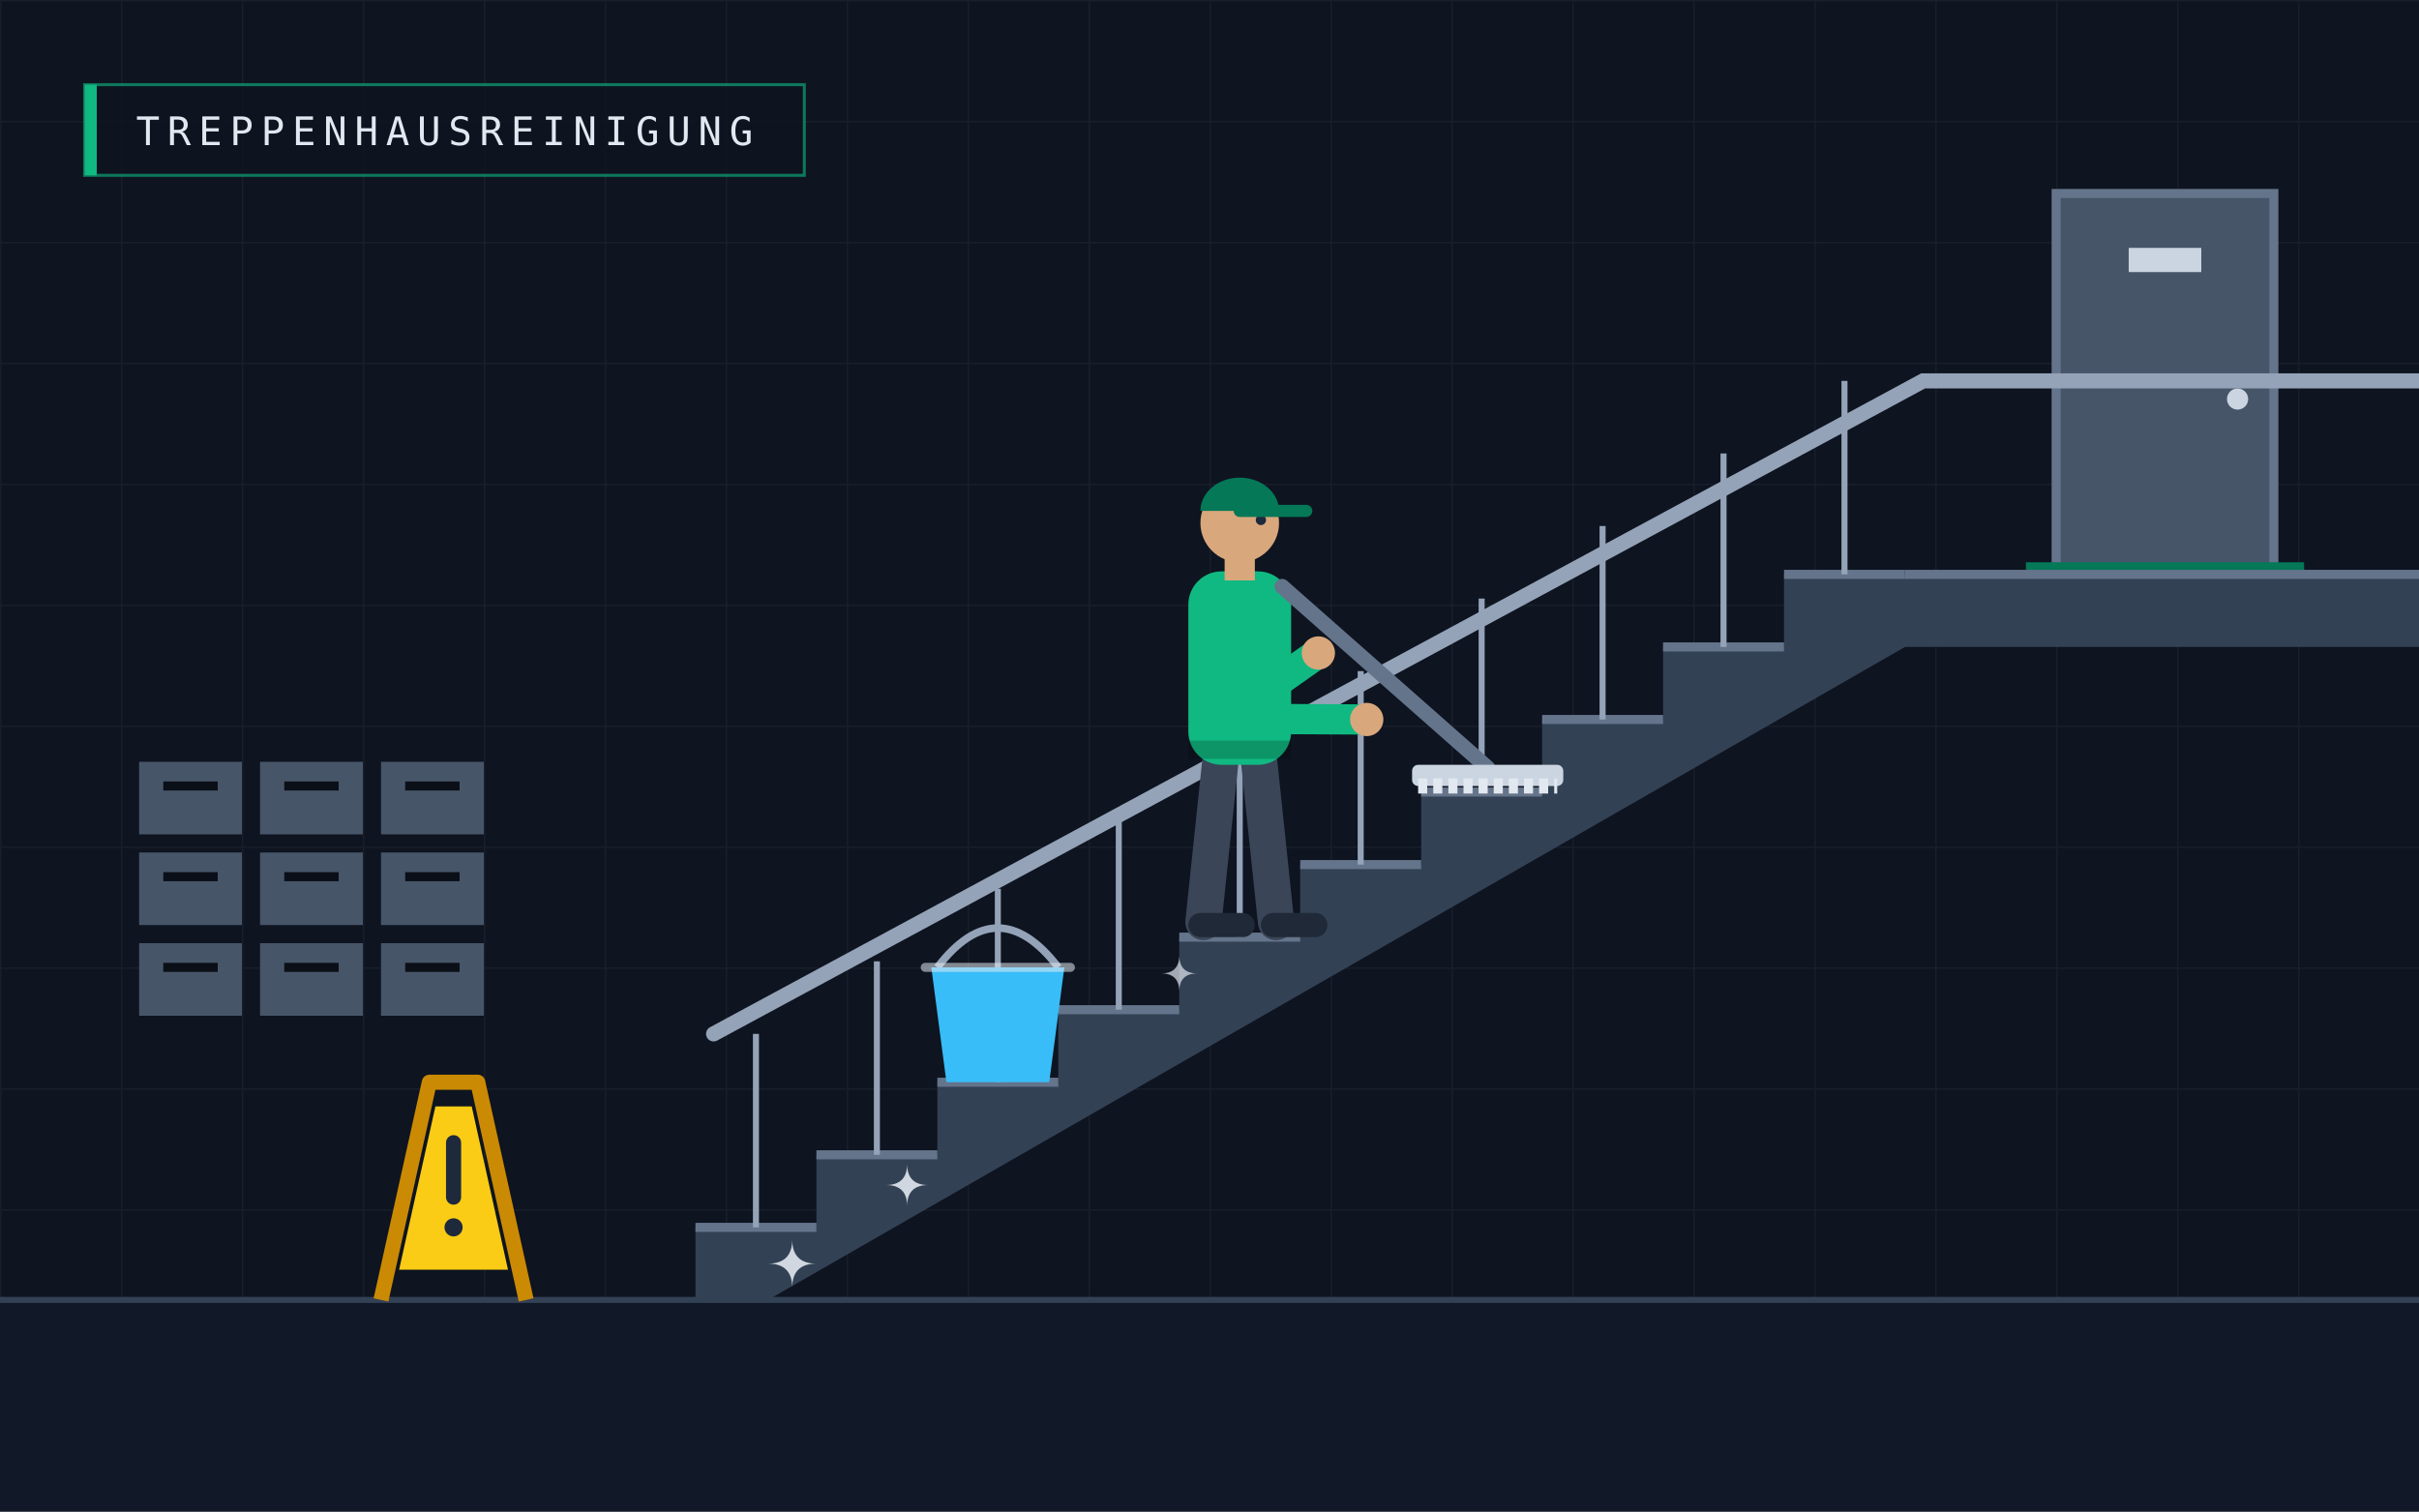
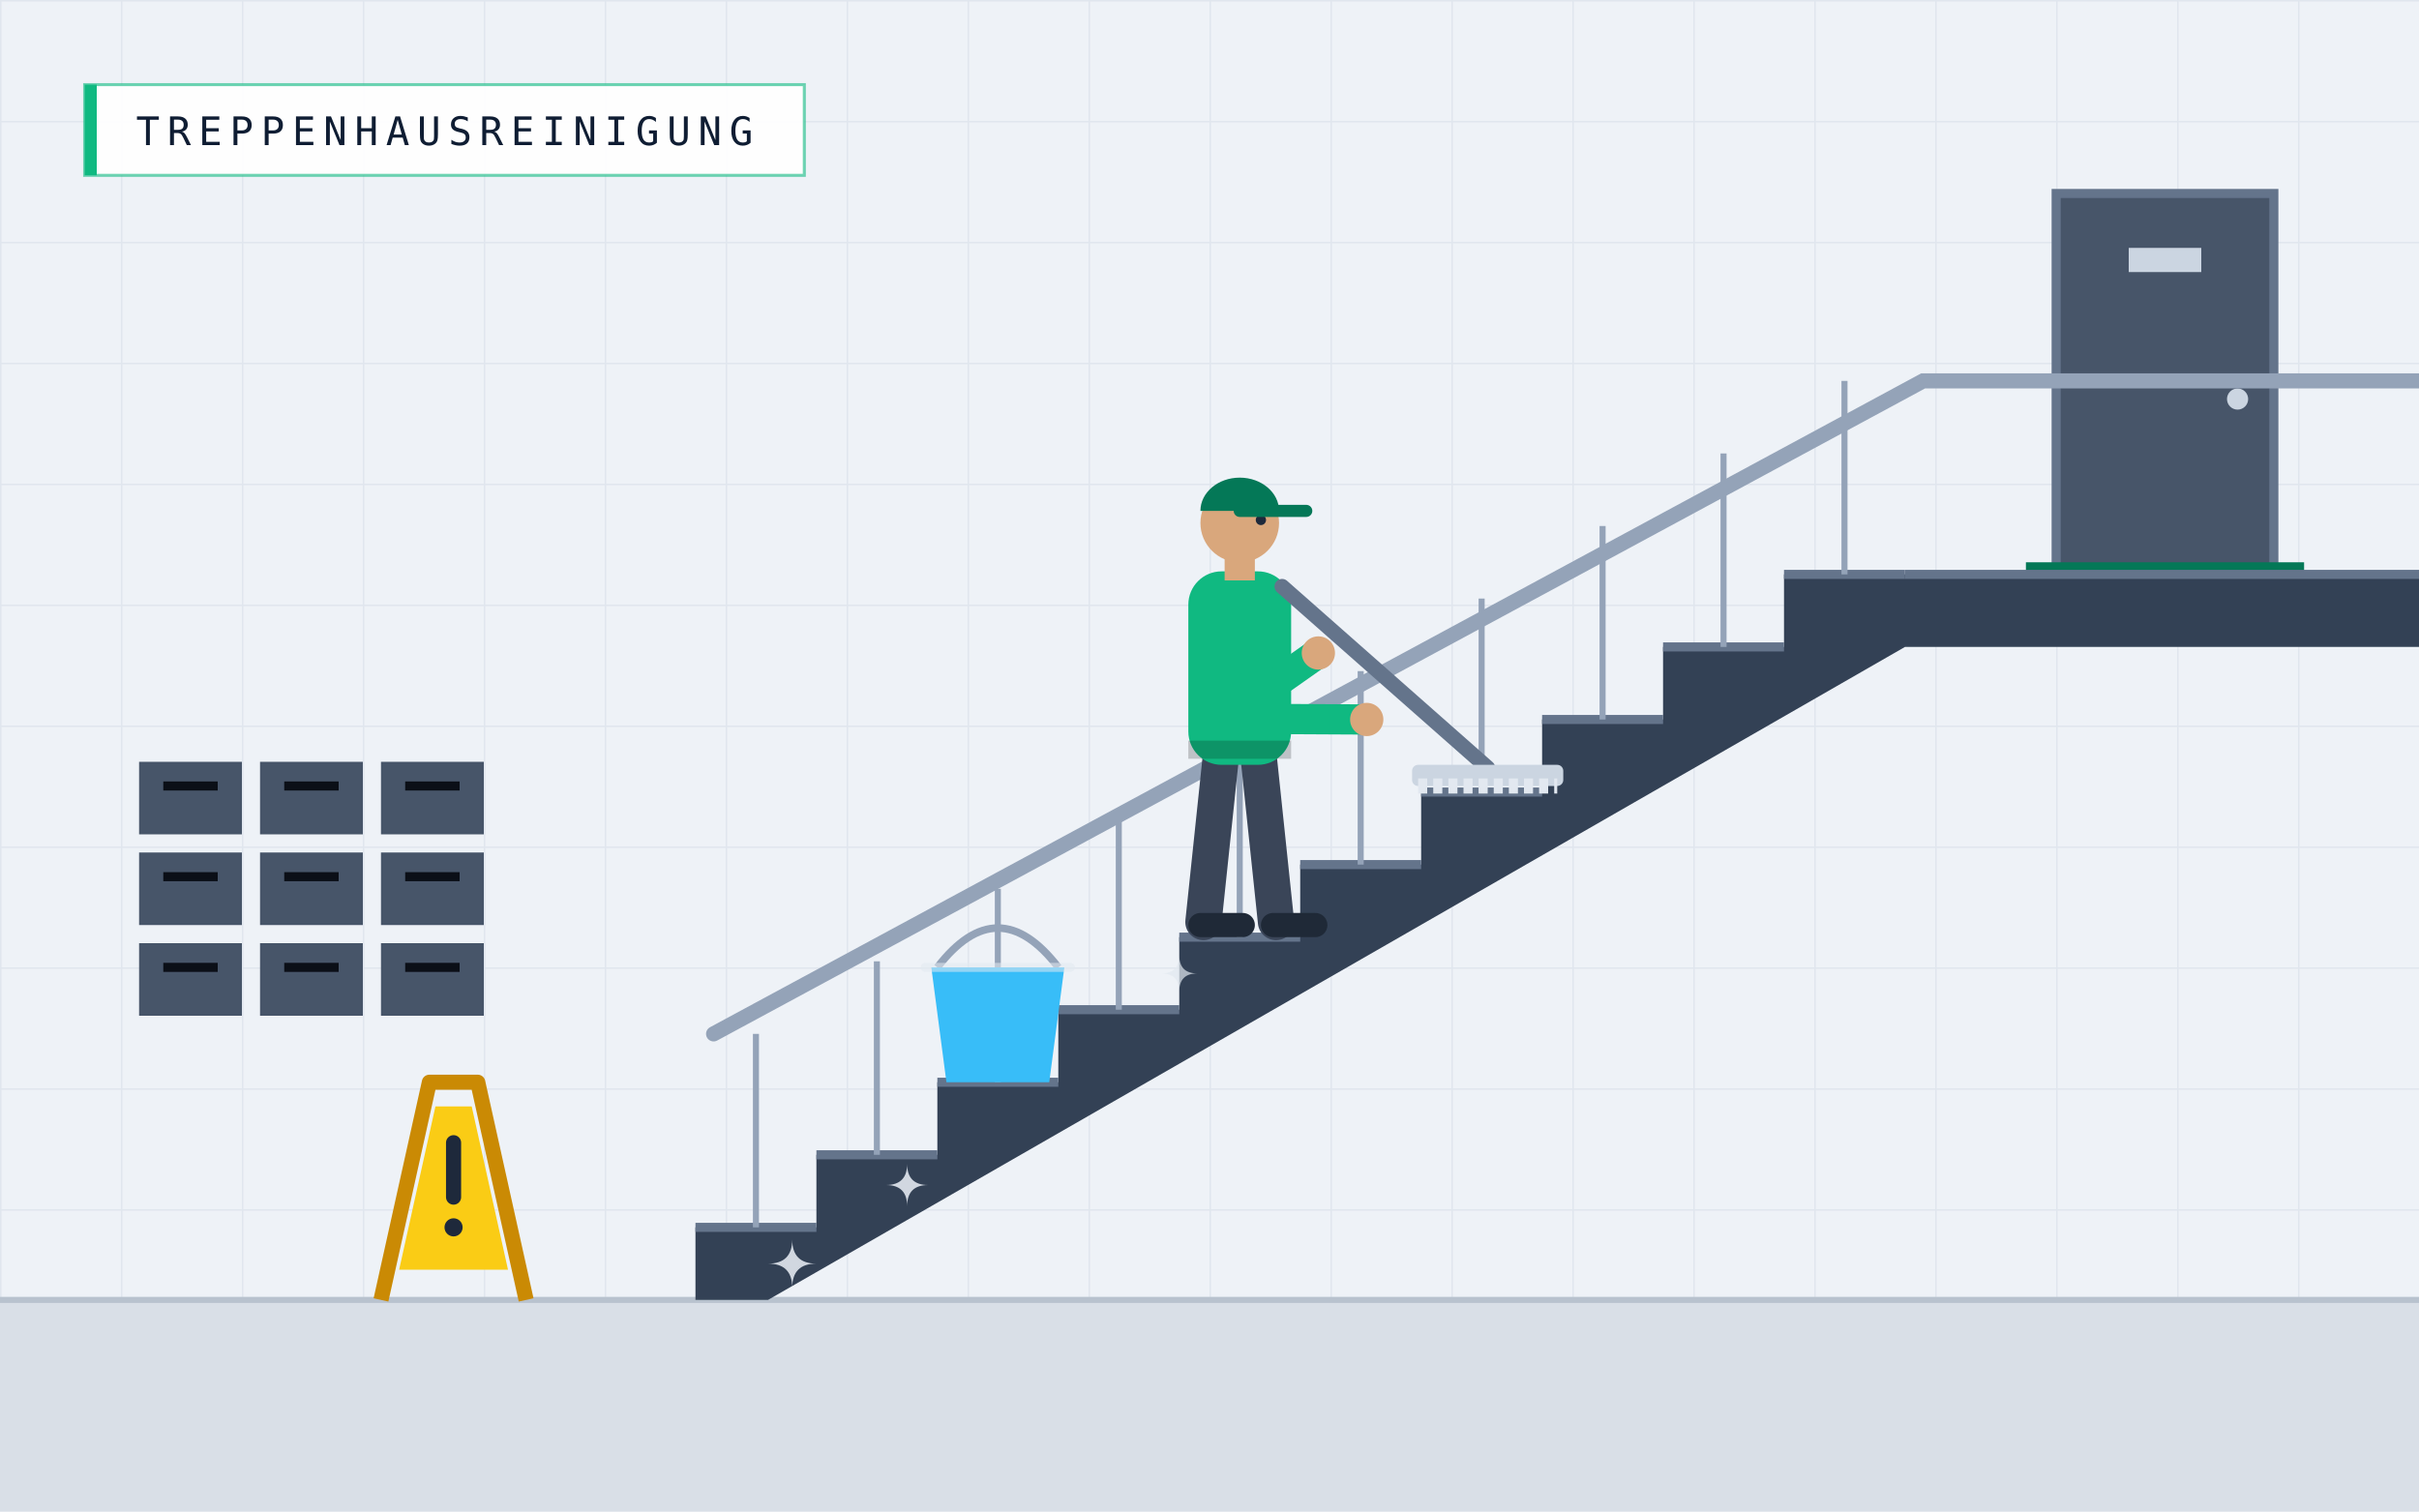
<svg xmlns="http://www.w3.org/2000/svg" viewBox="0 0 800 500" role="img" aria-label="TREPPENHAUSREINIGUNG">
  <defs>
    <pattern id="grid" width="40" height="40" patternUnits="userSpaceOnUse">
-       <path d="M40 0H0V40" fill="none" stroke="#fff" stroke-opacity=".045" />
+       <path d="M40 0H0V40" fill="none" stroke="#023066" stroke-opacity=".06" />
    </pattern>
  </defs>
-   <rect width="800" height="500" fill="#0e1420" />
+   <rect width="800" height="500" fill="#eef2f7" />
  <rect width="800" height="430" fill="url(#grid)" />
-   <rect y="430" width="800" height="70" fill="#111827" />
-   <path d="M0 430H800" stroke="#334155" stroke-width="2" />
+   <rect y="430" width="800" height="70" fill="#d9dfe7" />
+   <path d="M0 430H800" stroke="#b8c2ce" stroke-width="2" />
  <rect x="46" y="252" width="34" height="24" fill="#475569" />
  <path d="M54 260h18" stroke="#0b0f17" stroke-width="3" />
  <rect x="86" y="252" width="34" height="24" fill="#475569" />
  <path d="M94 260h18" stroke="#0b0f17" stroke-width="3" />
  <rect x="126" y="252" width="34" height="24" fill="#475569" />
  <path d="M134 260h18" stroke="#0b0f17" stroke-width="3" />
  <rect x="46" y="282" width="34" height="24" fill="#475569" />
  <path d="M54 290h18" stroke="#0b0f17" stroke-width="3" />
  <rect x="86" y="282" width="34" height="24" fill="#475569" />
  <path d="M94 290h18" stroke="#0b0f17" stroke-width="3" />
  <rect x="126" y="282" width="34" height="24" fill="#475569" />
  <path d="M134 290h18" stroke="#0b0f17" stroke-width="3" />
  <rect x="46" y="312" width="34" height="24" fill="#475569" />
  <path d="M54 320h18" stroke="#0b0f17" stroke-width="3" />
  <rect x="86" y="312" width="34" height="24" fill="#475569" />
  <path d="M94 320h18" stroke="#0b0f17" stroke-width="3" />
  <rect x="126" y="312" width="34" height="24" fill="#475569" />
  <path d="M134 320h18" stroke="#0b0f17" stroke-width="3" />
  <rect x="680" y="64" width="72" height="126" fill="#475569" stroke="#64748b" stroke-width="3" />
  <circle cx="740" cy="132" r="3.5" fill="#cbd5e1" />
  <rect x="704" y="82" width="24" height="8" fill="#cbd5e1" />
  <rect x="670" y="186" width="92" height="4" fill="#047857" />
  <path d="M230 430V406H270V382H310V358H350V334H390V310H430V286H470V262H510V238H550V214H590V190H630H800V214H630L254 430z" fill="#334155" />
  <path d="M230 406h40" stroke="#64748b" stroke-width="3" />
  <path d="M270 382h40" stroke="#64748b" stroke-width="3" />
  <path d="M310 358h40" stroke="#64748b" stroke-width="3" />
  <path d="M350 334h40" stroke="#64748b" stroke-width="3" />
  <path d="M390 310h40" stroke="#64748b" stroke-width="3" />
  <path d="M430 286h40" stroke="#64748b" stroke-width="3" />
  <path d="M470 262h40" stroke="#64748b" stroke-width="3" />
  <path d="M510 238h40" stroke="#64748b" stroke-width="3" />
  <path d="M550 214h40" stroke="#64748b" stroke-width="3" />
  <path d="M590 190h40" stroke="#64748b" stroke-width="3" />
  <path d="M250 406V342" stroke="#94a3b8" stroke-width="2" />
  <path d="M290 382V318" stroke="#94a3b8" stroke-width="2" />
  <path d="M330 358V294" stroke="#94a3b8" stroke-width="2" />
  <path d="M370 334V270" stroke="#94a3b8" stroke-width="2" />
  <path d="M410 310V246" stroke="#94a3b8" stroke-width="2" />
  <path d="M450 286V222" stroke="#94a3b8" stroke-width="2" />
  <path d="M490 262V198" stroke="#94a3b8" stroke-width="2" />
  <path d="M530 238V174" stroke="#94a3b8" stroke-width="2" />
  <path d="M570 214V150" stroke="#94a3b8" stroke-width="2" />
  <path d="M610 190V126" stroke="#94a3b8" stroke-width="2" />
  <path d="M236 342L636 126H800" fill="none" stroke="#94a3b8" stroke-width="5" stroke-linecap="round" />
  <path d="M630 190H800" stroke="#64748b" stroke-width="3" />
  <path d="M310 320q20 -26 40 0" fill="none" stroke="#94a3b8" stroke-width="2.5" />
  <path d="M308 320h44l-5 38h-34z" fill="#38bdf8" />
  <path d="M306 320h48" stroke="#e2e8f0" stroke-opacity=".55" stroke-width="3" stroke-linecap="round" />
  <path d="M126 430L142 358h16L174 430" fill="none" stroke="#ca8a04" stroke-width="5" stroke-linejoin="round" />
  <path d="M132 420L144 366h12l12 54z" fill="#facc15" />
  <path d="M150 378v18" stroke="#1e293b" stroke-width="5" stroke-linecap="round" />
  <circle cx="150" cy="406" r="3" fill="#1e293b" />
  <g>
    <path d="M404 248L398 305M416 248L422 305" stroke="#3a4558" stroke-width="12" stroke-linecap="round" />
    <path d="M397 306h14M421 306h14" stroke="#1f2937" stroke-width="8" stroke-linecap="round" />
    <path d="M402 200L404.9 237.9L436 216" fill="none" stroke="#10b981" stroke-width="10" stroke-linecap="round" stroke-linejoin="round" />
    <rect x="393" y="189" width="34" height="64" rx="11" fill="#10b981" />
    <path d="M393 248h34" stroke="#000" stroke-opacity=".2" stroke-width="6" />
    <rect x="405" y="184" width="10" height="8" fill="#d9a77c" />
    <circle cx="410" cy="173" r="13" fill="#d9a77c" />
    <circle cx="417" cy="172" r="1.7" fill="#1e293b" />
    <path d="M397 169a13 11 0 0 1 26 0z" fill="#047857" />
    <path d="M410 169h22" stroke="#047857" stroke-width="4" stroke-linecap="round" />
    <path d="M418 200L414 237.8L452 238" fill="none" stroke="#10b981" stroke-width="10" stroke-linecap="round" stroke-linejoin="round" />
  </g>
  <path d="M424 194L492 254" stroke="#64748b" stroke-width="5" stroke-linecap="round" />
  <rect x="467" y="253" width="50" height="7" rx="2" fill="#cbd5e1" />
  <path d="M469 260h46" stroke="#e2e8f0" stroke-width="5" stroke-dasharray="3 2" />
  <circle cx="436" cy="216" r="5.5" fill="#d9a77c" />
  <circle cx="452" cy="238" r="5.5" fill="#d9a77c" />
  <path d="M262 410Q262 418 270 418Q262 418 262 426Q262 418 254 418Q262 418 262 410z" fill="#e2e8f0" fill-opacity="0.9" />
  <path d="M300 385Q300 392 307 392Q300 392 300 399Q300 392 293 392Q300 392 300 385z" fill="#e2e8f0" fill-opacity="0.9" />
  <path d="M390 316Q390 322 396 322Q390 322 390 328Q390 322 384 322Q390 322 390 316z" fill="#e2e8f0" fill-opacity="0.7" />
  <g transform="translate(28 28)">
-     <rect width="238" height="30" fill="#0e1420" fill-opacity=".88" stroke="#10b981" stroke-opacity=".6" />
+     <rect width="238" height="30" fill="#fff" fill-opacity=".92" stroke="#10b981" stroke-opacity=".6" />
    <rect width="4" height="30" fill="#10b981" />
-     <text x="17" y="20" font-family="ui-monospace,SFMono-Regular,Menlo,Consolas,monospace" font-size="13" letter-spacing="2.5" fill="#e2e8f0">TREPPENHAUSREINIGUNG</text>
+     <text x="17" y="20" font-family="ui-monospace,SFMono-Regular,Menlo,Consolas,monospace" font-size="13" letter-spacing="2.5" fill="#0f1d33">TREPPENHAUSREINIGUNG</text>
  </g>
</svg>
